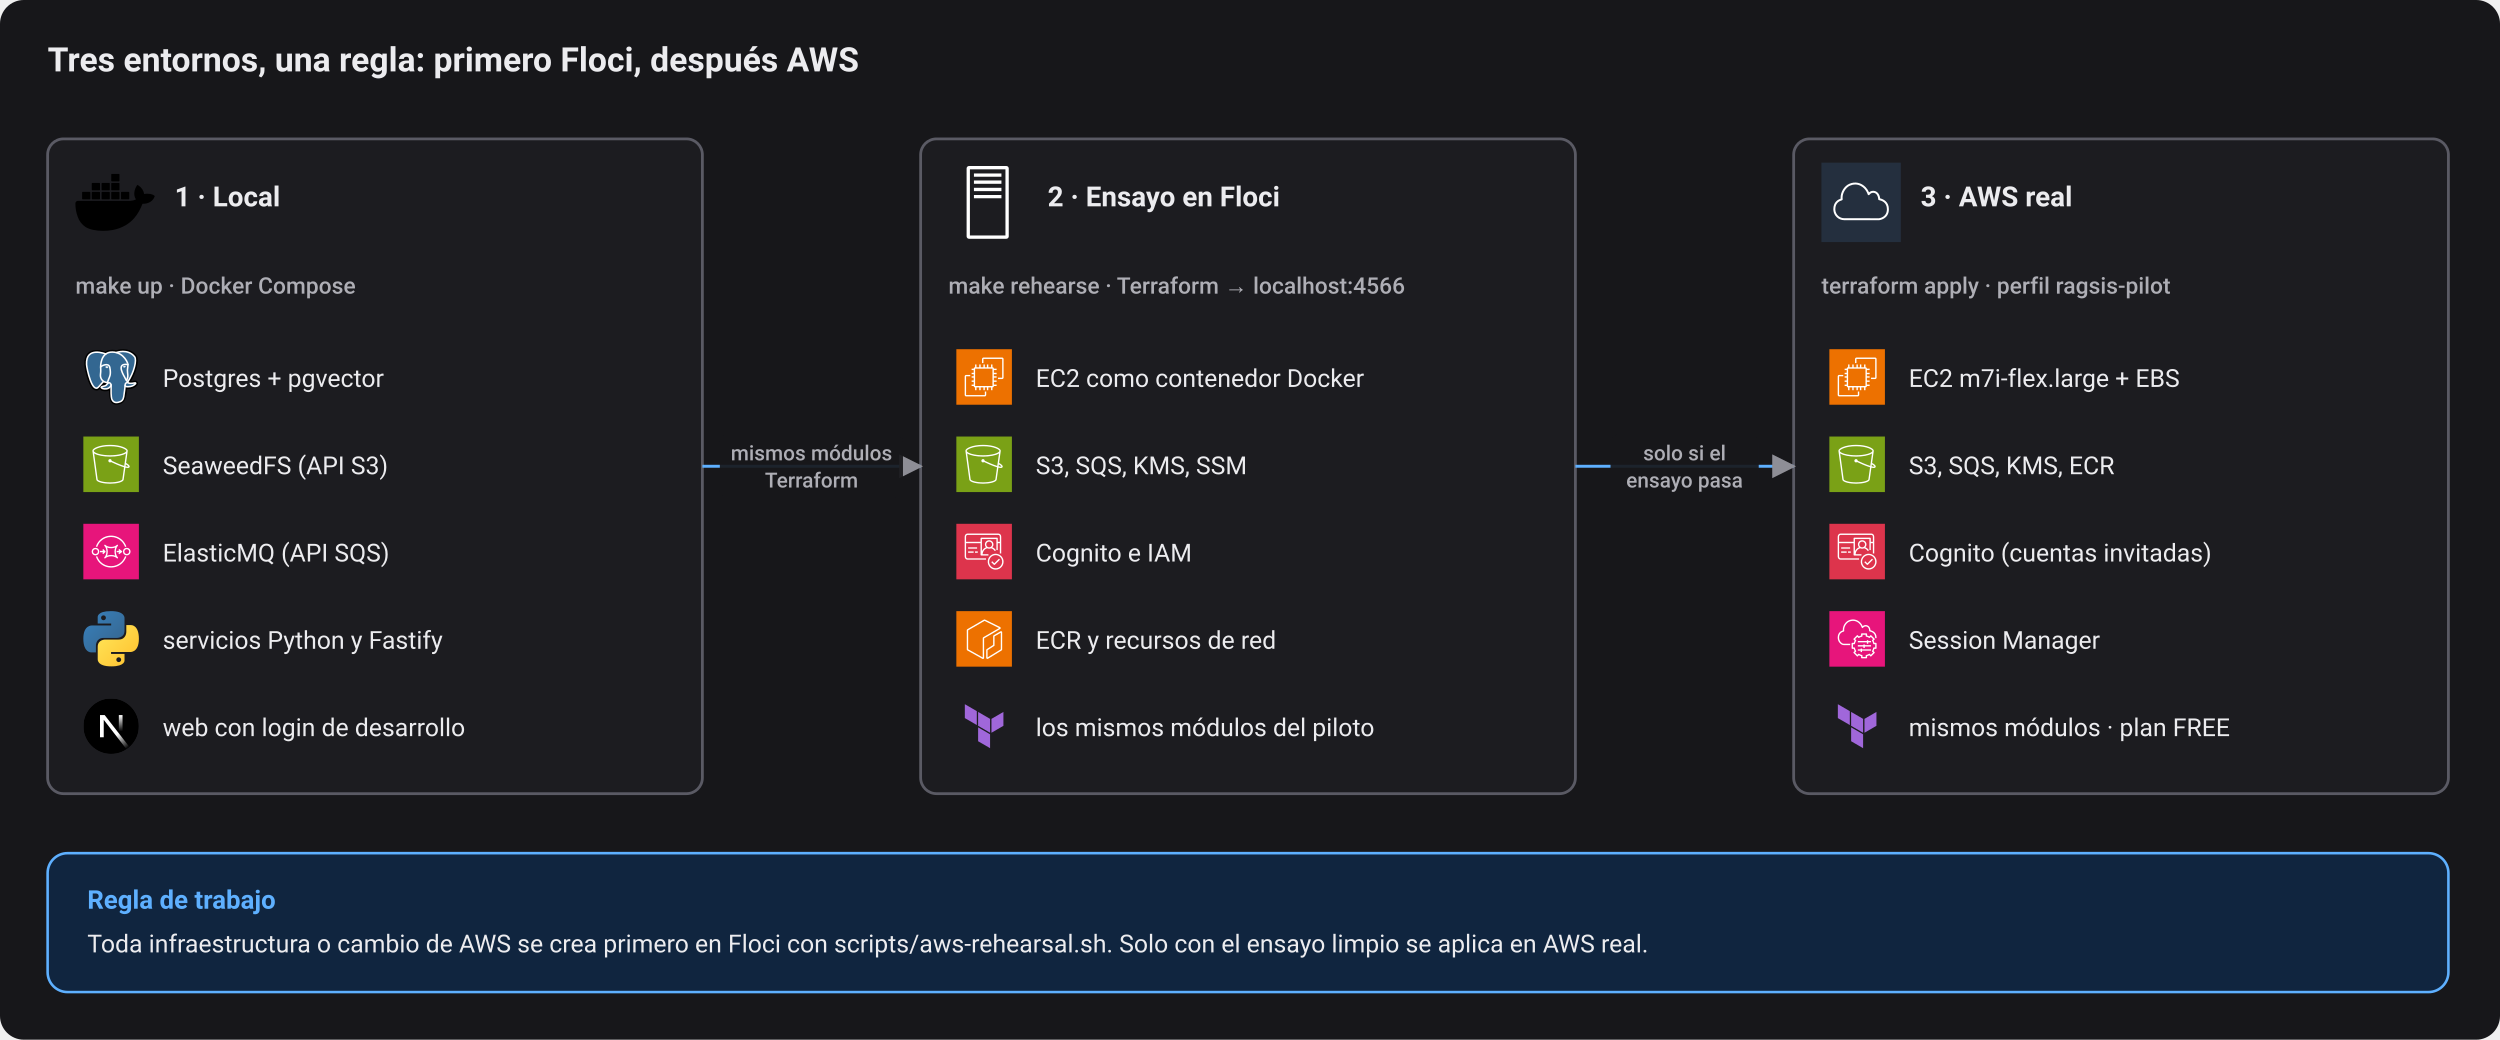
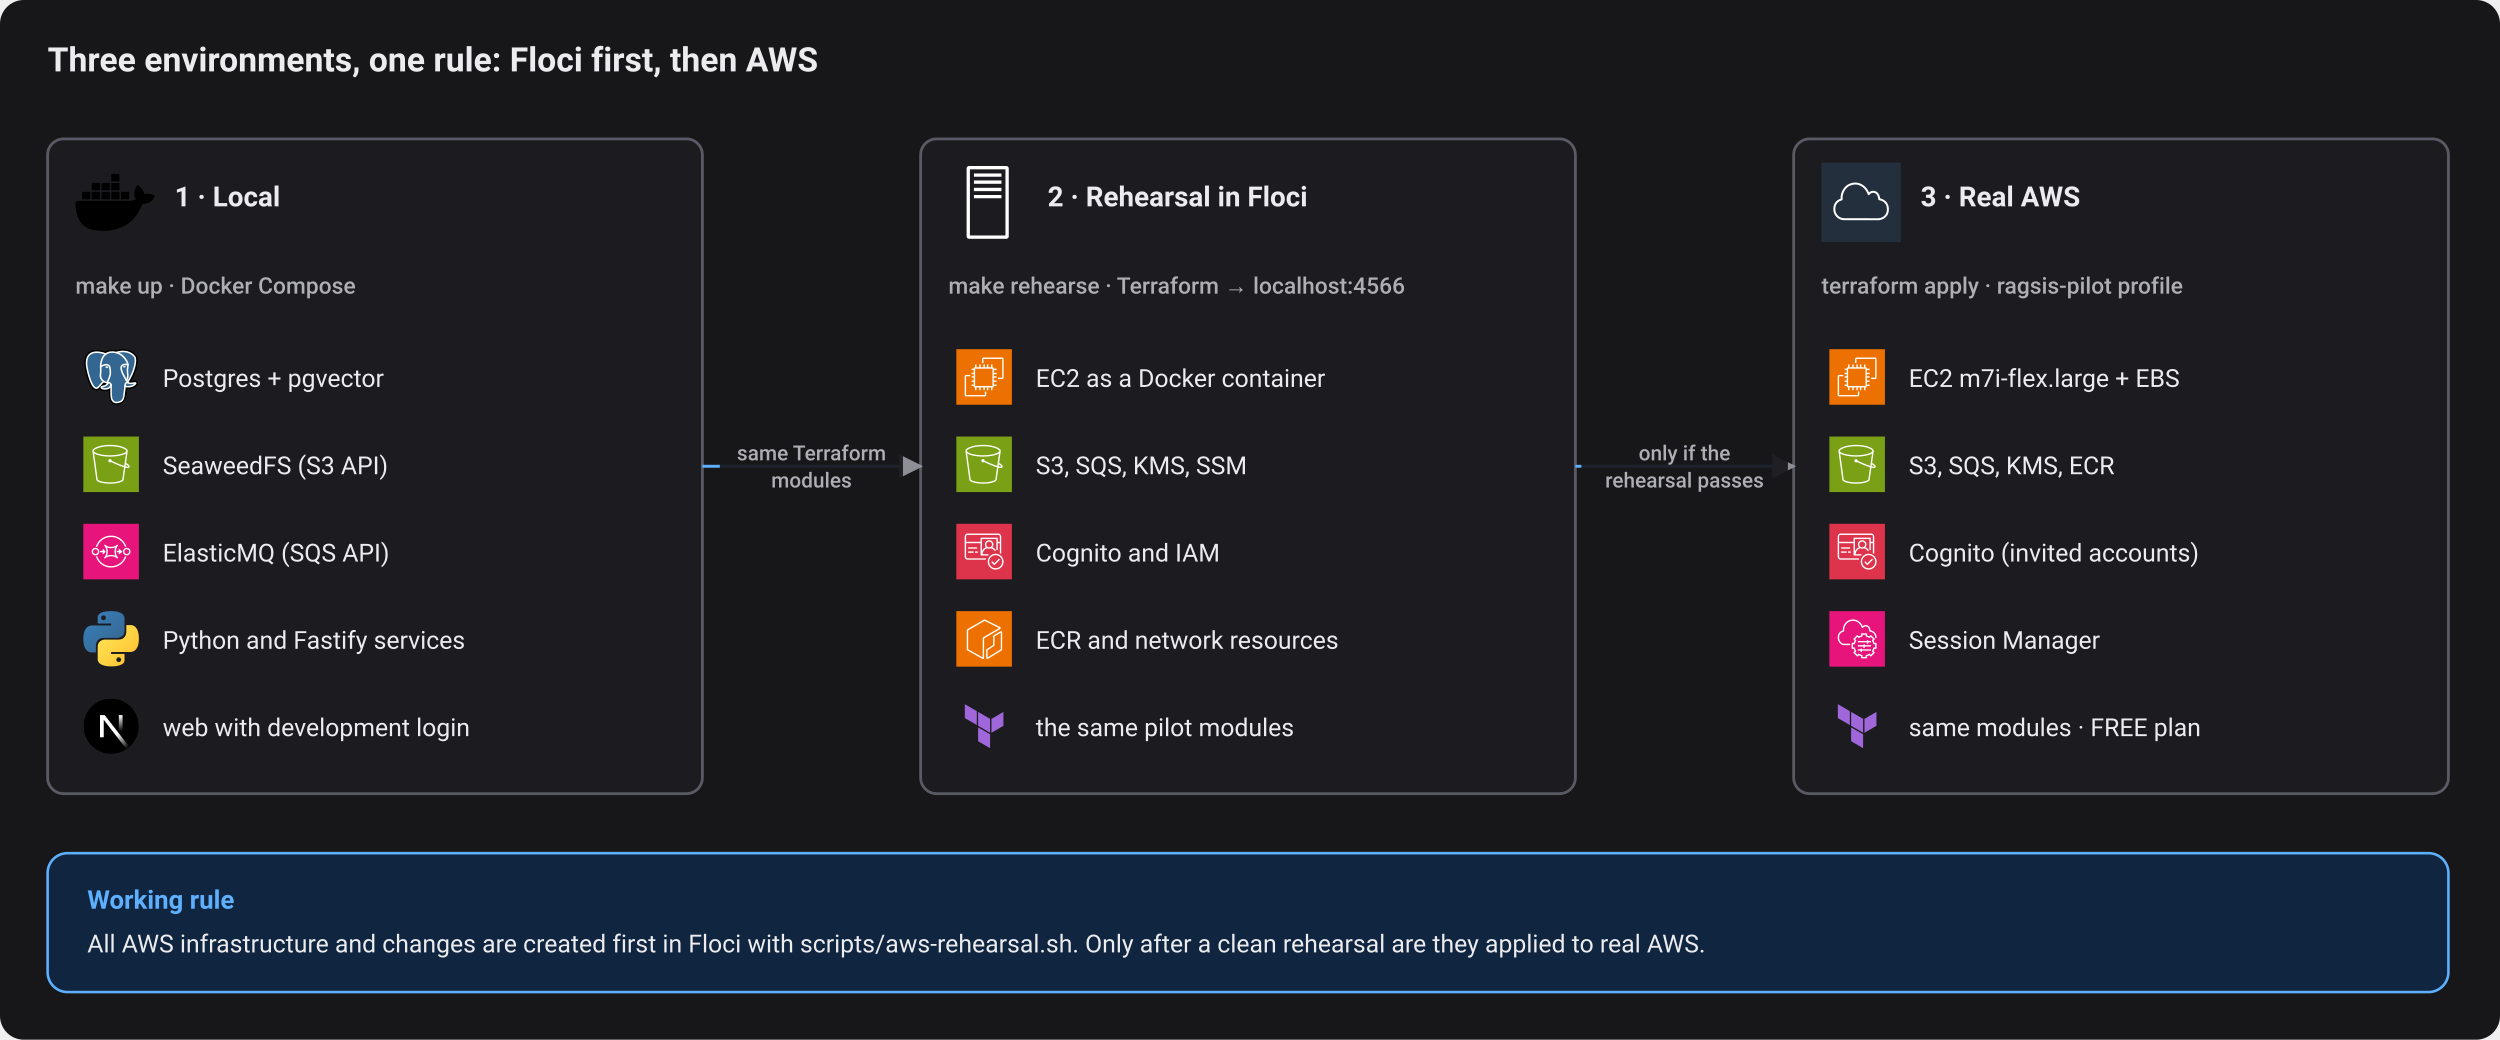
<svg xmlns="http://www.w3.org/2000/svg" viewBox="0 0 1260 524" width="1260" height="524" font-family="ui-sans-serif, system-ui, -apple-system, 'Segoe UI', Roboto, 'Helvetica Neue', Arial, sans-serif" role="img" aria-labelledby="t d">
  <defs>
    <marker id="arrow" viewBox="0 0 10 10" refX="9" refY="5" markerWidth="8" markerHeight="8" orient="auto">
      <path d="M0,0 L10,5 L0,10 z" fill="#8e8e96" />
    </marker>
    <marker id="arrow-s" viewBox="0 0 10 10" refX="1" refY="5" markerWidth="8" markerHeight="8" orient="auto-start-reverse">
      <path d="M0,0 L10,5 L0,10 z" fill="#8e8e96" />
    </marker>
  </defs>
  <rect width="1260" height="524" rx="12" fill="#17171a" />
-   <text x="24.0" y="36.0" font-size="17" font-weight="700" fill="#ececef" text-anchor="start">Tres entornos, una regla: primero Floci, después AWS</text>
+   <text x="24.0" y="36.0" font-size="17" font-weight="700" fill="#ececef" text-anchor="start">Three environments, one rule: Floci first, then AWS</text>
  <rect x="24" y="70" width="330" height="330" rx="8" fill="#1c1c20" stroke="#5a5a64" stroke-width="1.4" />
  <text x="36.0" y="89.0" font-size="12.5" font-weight="600" fill="#aeaeb5" text-anchor="start" />
  <svg x="38.0" y="82.0" width="40.0" height="40.0" viewBox="0 0 24 24" preserveAspectRatio="xMidYMid meet">
    <path d="M13.98 11.08h2.12a.19.19 0 0 0 .19-.19V9.01a.19.19 0 0 0-.19-.19h-2.12a.18.18 0 0 0-.18.18v1.9c0 .1.08.18.18.18m-2.95-5.43h2.12a.19.19 0 0 0 .18-.19V3.57a.19.19 0 0 0-.18-.18h-2.12a.18.18 0 0 0-.19.18v1.9c0 .1.09.18.19.18m0 2.71h2.12a.19.19 0 0 0 .18-.18V6.29a.19.19 0 0 0-.18-.18h-2.12a.18.18 0 0 0-.19.18v1.89c0 .1.09.18.19.18m-2.93 0h2.12a.19.19 0 0 0 .18-.18V6.29a.18.18 0 0 0-.18-.18H8.1a.18.18 0 0 0-.18.18v1.89c0 .1.08.18.18.18m-2.96 0h2.11a.19.19 0 0 0 .19-.18V6.29a.18.18 0 0 0-.19-.18H5.14a.19.19 0 0 0-.19.18v1.89c0 .1.08.18.19.18m5.89 2.72h2.12a.19.19 0 0 0 .18-.19V9.01a.19.19 0 0 0-.18-.19h-2.12a.18.18 0 0 0-.19.18v1.9c0 .1.09.18.19.18m-2.93 0h2.12a.18.18 0 0 0 .18-.19V9.01a.18.18 0 0 0-.18-.19H8.1a.18.18 0 0 0-.18.18v1.9c0 .1.08.18.18.18m-2.96 0h2.11a.18.18 0 0 0 .19-.19V9.01a.18.18 0 0 0-.18-.19H5.14a.19.19 0 0 0-.19.19v1.88c0 .1.08.19.19.19m-2.92 0h2.12a.18.18 0 0 0 .18-.19V9.01a.18.18 0 0 0-.18-.19H2.22a.18.18 0 0 0-.19.18v1.9c0 .1.08.18.19.18m21.54-1.19c-.06-.05-.67-.51-1.95-.51-.34 0-.68.03-1.01.09a3.77 3.77 0 0 0-1.72-2.57l-.34-.2-.23.33a4.6 4.6 0 0 0-.6 1.43c-.24.97-.1 1.88.4 2.66a4.7 4.7 0 0 1-1.75.42H.76a.75.75 0 0 0-.76.75 11.38 11.38 0 0 0 .7 4.06 6.03 6.03 0 0 0 2.4 3.12c1.18.73 3.1 1.14 5.28 1.14.98 0 1.96-.08 2.93-.26a12.25 12.25 0 0 0 3.82-1.4 10.5 10.5 0 0 0 2.61-2.13c1.25-1.42 2-3 2.55-4.4h.23c1.37 0 2.21-.55 2.68-1 .3-.3.55-.66.7-1.06l.1-.28Z" />
  </svg>
  <text x="88.0" y="104.0" font-size="14" font-weight="700" fill="#ececef" text-anchor="start">1 · Local</text>
  <text x="38.0" y="148.0" font-size="11.5" font-weight="500" fill="#aeaeb5" text-anchor="start">make up · Docker Compose</text>
  <svg x="42.0" y="176.0" width="28.0" height="28.0" viewBox="0 0 432.071 445.383" preserveAspectRatio="xMidYMid meet">
    <g style="fill-rule:nonzero;clip-rule:nonzero;fill:none;stroke:#fff;stroke-width:12.465;stroke-linecap:round;stroke-linejoin:round;stroke-miterlimit:4">
      <path d="M323.205 324.227c2.833-23.601 1.984-27.062 19.563-23.239l4.463.392c13.517.615 31.199-2.174 41.587-7 22.362-10.376 35.622-27.7 13.572-23.148-50.297 10.376-53.755-6.655-53.755-6.655 53.111-78.803 75.313-178.836 56.149-203.322-52.27-66.789-142.748-35.206-144.262-34.386l-.482.089c-9.938-2.062-21.06-3.294-33.554-3.496-22.761-.374-40.032 5.967-53.133 15.904 0 0-161.408-66.498-153.899 83.628 1.597 31.936 45.777 241.655 98.47 178.31 19.259-23.163 37.871-42.748 37.871-42.748 9.242 6.14 20.307 9.272 31.912 8.147l.897-.765c-.281 2.876-.157 5.689.359 9.019-13.572 15.167-9.584 17.83-36.723 23.416-27.457 5.659-11.326 15.734-.797 18.367 12.768 3.193 42.305 7.716 62.268-20.224l-.795 3.188c5.325 4.26 4.965 30.619 5.72 49.452.756 18.834 2.017 36.409 5.856 46.771 3.839 10.36 8.369 37.05 44.036 29.406 29.809-6.388 52.6-15.582 54.677-101.107" style="fill:#000;stroke:#000;stroke-width:37.395;stroke-linecap:butt;stroke-linejoin:miter" />
      <path stroke="none" d="M402.395 271.23c-50.302 10.376-53.76-6.655-53.76-6.655 53.111-78.808 75.313-178.843 56.153-203.326-52.27-66.785-142.752-35.2-144.262-34.38l-.486.087c-9.938-2.063-21.06-3.292-33.56-3.496-22.761-.373-40.026 5.967-53.127 15.902 0 0-161.411-66.495-153.904 83.63 1.597 31.938 45.776 241.657 98.471 178.312 19.26-23.163 37.869-42.748 37.869-42.748 9.243 6.14 20.308 9.272 31.908 8.147l.901-.765c-.28 2.876-.152 5.689.361 9.019-13.575 15.167-9.586 17.83-36.723 23.416-27.459 5.659-11.328 15.734-.796 18.367 12.768 3.193 42.307 7.716 62.266-20.224l-.796 3.188c5.319 4.26 9.054 27.711 8.428 48.969-.626 21.259-1.044 35.854 3.147 47.254 4.191 11.4 8.368 37.05 44.042 29.406 29.809-6.388 45.256-22.942 47.405-50.555 1.525-19.631 4.976-16.729 5.194-34.28l2.768-8.309c3.192-26.611.507-35.196 18.872-31.203l4.463.392c13.517.615 31.208-2.174 41.591-7 22.358-10.376 35.618-27.7 13.573-23.148z" style="fill:#336791;stroke:none" />
      <path d="M215.866 286.484c-1.385 49.516.348 99.377 5.193 111.495 4.848 12.118 15.223 35.688 50.9 28.045 29.806-6.39 40.651-18.756 45.357-46.051 3.466-20.082 10.148-75.854 11.005-87.281M173.104 38.256S11.583-27.76 19.092 122.365c1.597 31.938 45.779 241.664 98.473 178.316 19.256-23.166 36.671-41.335 36.671-41.335M260.349 26.207c-5.591 1.753 89.848-34.889 144.087 34.417 19.159 24.484-3.043 124.519-56.153 203.329" />
      <path d="M348.282 263.953s3.461 17.036 53.764 6.653c22.04-4.552 8.776 12.774-13.577 23.155-18.345 8.514-59.474 10.696-60.146-1.069-1.729-30.355 21.647-21.133 19.96-28.739-1.525-6.85-11.979-13.573-18.894-30.338-6.037-14.633-82.796-126.849 21.287-110.183 3.813-.789-27.146-99.002-124.553-100.599-97.385-1.597-94.19 119.762-94.19 119.762" style="stroke-linejoin:bevel" />
      <path d="M188.604 274.334c-13.577 15.166-9.584 17.829-36.723 23.417-27.459 5.66-11.326 15.733-.797 18.365 12.768 3.195 42.307 7.718 62.266-20.229 6.078-8.509-.036-22.086-8.385-25.547-4.034-1.671-9.428-3.765-16.361 3.994z" />
      <path d="M187.715 274.069c-1.368-8.917 2.93-19.528 7.536-31.942 6.922-18.626 22.893-37.255 10.117-96.339-9.523-44.029-73.396-9.163-73.436-3.193-.039 5.968 2.889 30.26-1.067 58.548-5.162 36.913 23.488 68.132 56.479 64.938" />
      <path d="M172.517 141.7c-.288 2.039 3.733 7.48 8.976 8.207 5.234.73 9.714-3.522 9.998-5.559.284-2.039-3.732-4.285-8.977-5.015-5.237-.731-9.719.333-9.996 2.367z" style="fill:#fff;stroke-width:4.155;stroke-linecap:butt;stroke-linejoin:miter" />
      <path d="M331.941 137.543c.284 2.039-3.732 7.48-8.976 8.207-5.238.73-9.718-3.522-10.005-5.559-.277-2.039 3.74-4.285 8.979-5.015 5.239-.73 9.718.333 10.002 2.368z" style="fill:#fff;stroke-width:2.078;stroke-linecap:butt;stroke-linejoin:miter" />
      <path d="M350.676 123.432c.863 15.994-3.445 26.888-3.988 43.914-.804 24.748 11.799 53.074-7.191 81.435" />
    </g>
  </svg>
  <text x="82.0" y="195.0" font-size="12.5" font-weight="400" fill="#ececef" text-anchor="start">Postgres + pgvector</text>
  <svg x="42.0" y="220.0" width="28.0" height="28.0" viewBox="0 0 80 80" preserveAspectRatio="xMidYMid meet">
    <g stroke="none" stroke-width="1" fill="none" fill-rule="evenodd">
      <g fill="#7AA116">
        <rect x="0" y="0" width="80" height="80" />
      </g>
      <g transform="translate(12.9999, 11.9996)" fill="#FFFFFF">
        <path d="M47.836,30.893 L48.22,28.189 C51.761,30.31 51.807,31.186 51.806,31.21 C51.8,31.215 51.196,31.719 47.836,30.893 L47.836,30.893 Z M45.893,30.353 C39.773,28.501 31.25,24.591 27.801,22.961 C27.801,22.947 27.805,22.934 27.805,22.92 C27.805,21.595 26.727,20.517 25.401,20.517 C24.077,20.517 22.999,21.595 22.999,22.92 C22.999,24.245 24.077,25.323 25.401,25.323 C25.983,25.323 26.511,25.106 26.928,24.761 C30.986,26.682 39.443,30.535 45.608,32.355 L43.17,49.561 C43.163,49.608 43.16,49.655 43.16,49.702 C43.16,51.217 36.453,54 25.494,54 C14.419,54 7.641,51.217 7.641,49.702 C7.641,49.656 7.638,49.611 7.632,49.566 L2.538,12.359 C6.947,15.394 16.43,17 25.5,17 C34.556,17 44.023,15.4 48.441,12.374 L45.893,30.353 Z M2,8.478 C2.072,7.162 9.634,2 25.5,2 C41.364,2 48.927,7.161 49,8.478 L49,8.927 C48.13,11.878 38.33,15 25.5,15 C12.648,15 2.843,11.868 2,8.913 L2,8.478 Z M51,8.5 C51,5.035 41.066,0 25.5,0 C9.934,0 0,5.035 0,8.5 L0.094,9.254 L5.642,49.778 C5.775,54.31 17.861,56 25.494,56 C34.966,56 45.029,53.822 45.159,49.781 L47.555,32.884 C48.888,33.203 49.985,33.366 50.866,33.366 C52.049,33.366 52.849,33.077 53.334,32.499 C53.732,32.025 53.884,31.451 53.77,30.84 C53.511,29.456 51.868,27.964 48.522,26.055 L50.898,9.293 L51,8.5 Z" />
      </g>
    </g>
  </svg>
-   <text x="82.0" y="239.0" font-size="12.5" font-weight="400" fill="#ececef" text-anchor="start">SeaweedFS (API S3)</text>
+   <text x="82.0" y="239.0" font-size="12.5" font-weight="400" fill="#ececef" text-anchor="start">SeaweedFS (S3 API)</text>
  <svg x="42.0" y="264.0" width="28.0" height="28.0" viewBox="0 0 80 80" preserveAspectRatio="xMidYMid meet">
    <g stroke="none" stroke-width="1" fill="none" fill-rule="evenodd">
      <g fill="#E7157B">
        <rect x="0" y="0" width="80" height="80" />
      </g>
      <path d="M28.717,43.688 L31.719,40.722 C31.907,40.536 32.013,40.283 32.014,40.02 C32.015,39.756 31.91,39.503 31.723,39.316 L28.721,36.316 L27.302,37.718 L28.59,39.006 L24.009,39.006 L24.009,40.994 L28.606,40.994 L27.306,42.278 L28.717,43.688 Z M51.628,43.778 L55.63,40.793 C55.88,40.605 56.03,40.311 56.03,39.999 C56.03,39.686 55.88,39.391 55.629,39.203 L51.627,36.222 L50.426,37.813 L52.027,39.006 L48.024,39.006 L48.024,40.994 L52.026,40.994 L50.425,42.187 L51.628,43.778 Z M35.208,40 C35.208,42.111 34.843,44.101 34.16,45.833 C35.961,45.141 37.991,44.795 40.019,44.795 C42.048,44.795 44.078,45.141 45.877,45.833 C45.196,44.101 44.83,42.111 44.83,40 C44.83,37.889 45.196,35.9 45.877,34.167 C42.278,35.55 37.761,35.55 34.16,34.167 C34.843,35.9 35.208,37.889 35.208,40 L35.208,40 Z M30.306,49.651 C30.111,49.457 30.013,49.203 30.013,48.948 C30.013,48.694 30.111,48.439 30.306,48.245 C32.122,46.441 33.207,43.358 33.207,40 C33.207,36.642 32.122,33.559 30.306,31.755 C30.111,31.561 30.013,31.306 30.013,31.052 C30.013,30.797 30.111,30.543 30.306,30.349 C30.697,29.96 31.33,29.96 31.721,30.349 C35.598,34.202 44.44,34.202 48.318,30.349 C48.709,29.96 49.341,29.96 49.733,30.349 C49.928,30.543 50.026,30.797 50.026,31.052 C50.026,31.306 49.928,31.561 49.733,31.755 C47.916,33.559 46.832,36.642 46.832,40 C46.832,43.358 47.916,46.441 49.733,48.245 C49.928,48.439 50.026,48.694 50.026,48.948 C50.026,49.203 49.928,49.457 49.733,49.651 C49.537,49.845 49.281,49.943 49.025,49.943 C48.769,49.943 48.513,49.845 48.318,49.651 C44.44,45.798 35.598,45.798 31.721,49.651 C31.33,50.04 30.697,50.04 30.306,49.651 L30.306,49.651 Z M66.001,40.005 C66.001,39.078 65.638,38.207 64.978,37.552 C64.298,36.875 63.403,36.538 62.51,36.538 C61.616,36.538 60.722,36.875 60.041,37.552 C58.679,38.904 58.679,41.105 60.041,42.458 C61.402,43.81 63.615,43.811 64.978,42.458 C65.638,41.803 66.001,40.932 66.001,40.005 L66.001,40.005 Z M66.393,43.864 C65.323,44.928 63.917,45.459 62.51,45.459 C61.103,45.459 59.697,44.928 58.626,43.864 C56.484,41.736 56.484,38.274 58.626,36.146 C60.769,34.017 64.253,34.019 66.393,36.146 C68.536,38.274 68.536,41.736 66.393,43.864 L66.393,43.864 Z M20.98,40.028 C20.98,39.101 20.617,38.23 19.957,37.575 C19.298,36.92 18.421,36.559 17.489,36.559 C16.557,36.559 15.681,36.92 15.02,37.575 C14.361,38.23 13.999,39.101 13.999,40.028 C13.999,40.953 14.361,41.824 15.02,42.481 C16.34,43.79 18.639,43.79 19.957,42.481 C20.617,41.824 20.98,40.953 20.98,40.028 L20.98,40.028 Z M21.372,43.887 C20.302,44.95 18.896,45.482 17.489,45.482 C16.083,45.482 14.677,44.95 13.605,43.887 C11.465,41.759 11.465,38.297 13.605,36.169 C15.748,34.041 19.231,34.041 21.372,36.169 C23.514,38.297 23.514,41.759 21.372,43.887 L21.372,43.887 Z M54.896,54.856 C50.901,58.826 45.589,61.011 39.939,61.011 C34.288,61.011 28.976,58.826 24.982,54.856 C22.242,52.135 20.734,48.883 19.951,46.635 L18.06,47.285 C18.912,49.731 20.558,53.273 23.567,56.262 C27.939,60.608 33.753,63 39.939,63 C46.124,63 51.938,60.608 56.311,56.262 C58.837,53.753 60.85,50.564 61.979,47.282 L60.086,46.638 C59.053,49.638 57.21,52.557 54.896,54.856 L54.896,54.856 Z M19.95,33.366 L18.061,32.714 C19.272,29.25 21.229,26.061 23.573,23.733 C27.943,19.391 33.755,17 39.939,17 C46.123,17 51.935,19.391 56.305,23.733 C58.771,26.184 60.84,29.457 61.977,32.714 L60.088,33.366 C59.044,30.384 57.15,27.385 54.89,25.139 C50.898,21.172 45.588,18.989 39.939,18.989 C34.29,18.989 28.98,21.172 24.988,25.139 C22.854,27.26 21.065,30.182 19.95,33.366 L19.95,33.366 Z" fill="#FFFFFF" />
    </g>
  </svg>
-   <text x="82.0" y="283.0" font-size="12.5" font-weight="400" fill="#ececef" text-anchor="start">ElasticMQ (API SQS)</text>
+   <text x="82.0" y="283.0" font-size="12.5" font-weight="400" fill="#ececef" text-anchor="start">ElasticMQ (SQS API)</text>
  <svg x="42.0" y="308.0" width="28.0" height="28.0" viewBox="16 16 32 32" preserveAspectRatio="xMidYMid meet">
    <path fill="url(#i91-a)" d="M31.885 16c-8.124 0-7.617 3.523-7.617 3.523l.01 3.65h7.752v1.095H21.197S16 23.678 16 31.876c0 8.196 4.537 7.906 4.537 7.906h2.708v-3.804s-.146-4.537 4.465-4.537h7.688s4.32.07 4.32-4.175v-7.019S40.374 16 31.885 16zm-4.275 2.454a1.394 1.394 0 1 1 0 2.79 1.393 1.393 0 0 1-1.395-1.395c0-.771.624-1.395 1.395-1.395z" />
    <path fill="url(#i91-b)" d="M32.115 47.833c8.124 0 7.617-3.523 7.617-3.523l-.01-3.65H31.97v-1.095h10.832S48 40.155 48 31.958c0-8.197-4.537-7.906-4.537-7.906h-2.708v3.803s.146 4.537-4.465 4.537h-7.688s-4.32-.07-4.32 4.175v7.019s-.656 4.247 7.833 4.247zm4.275-2.454a1.393 1.393 0 0 1-1.395-1.395 1.394 1.394 0 1 1 1.395 1.395z" />
    <defs>
      <linearGradient id="i91-a" x1="19.075" x2="34.898" y1="18.782" y2="34.658" gradientUnits="userSpaceOnUse">
        <stop stop-color="#387EB8" />
        <stop offset="1" stop-color="#366994" />
      </linearGradient>
      <linearGradient id="i91-b" x1="28.809" x2="45.803" y1="28.882" y2="45.163" gradientUnits="userSpaceOnUse">
        <stop stop-color="#FFE052" />
        <stop offset="1" stop-color="#FFC331" />
      </linearGradient>
    </defs>
  </svg>
-   <text x="82.0" y="327.0" font-size="12.5" font-weight="400" fill="#ececef" text-anchor="start">servicios Python y Fastify</text>
+   <text x="82.0" y="327.0" font-size="12.5" font-weight="400" fill="#ececef" text-anchor="start">Python and Fastify services</text>
  <svg x="42.0" y="352.0" width="28.0" height="28.0" viewBox="0 0 180 180" preserveAspectRatio="xMidYMid meet">
    <mask height="180" id="i92-:r8:mask0_408_134" maskUnits="userSpaceOnUse" width="180" x="0" y="0" style="mask-type: alpha;">
      <circle cx="90" cy="90" fill="black" r="90" />
    </mask>
    <g mask="url(#i92-:r8:mask0_408_134)">
      <circle cx="90" cy="90" data-circle="true" fill="black" r="90" />
      <path d="M149.508 157.52L69.142 54H54V125.97H66.114V69.384L139.999 164.845C143.333 162.614 146.509 160.165 149.508 157.52Z" fill="url(#i92-:r8:paint0_linear_408_134)" />
      <rect fill="url(#i92-:r8:paint1_linear_408_134)" height="72" width="12" x="115" y="54" />
    </g>
    <defs>
      <linearGradient gradientUnits="userSpaceOnUse" id="i92-:r8:paint0_linear_408_134" x1="109" x2="144.5" y1="116.5" y2="160.5">
        <stop stop-color="white" />
        <stop offset="1" stop-color="white" stop-opacity="0" />
      </linearGradient>
      <linearGradient gradientUnits="userSpaceOnUse" id="i92-:r8:paint1_linear_408_134" x1="121" x2="120.799" y1="54" y2="106.875">
        <stop stop-color="white" />
        <stop offset="1" stop-color="white" stop-opacity="0" />
      </linearGradient>
    </defs>
  </svg>
-   <text x="82.0" y="371.0" font-size="12.5" font-weight="400" fill="#ececef" text-anchor="start">web con login de desarrollo</text>
+   <text x="82.0" y="371.0" font-size="12.5" font-weight="400" fill="#ececef" text-anchor="start">web with development login</text>
  <rect x="464" y="70" width="330" height="330" rx="8" fill="#1c1c20" stroke="#5a5a64" stroke-width="1.4" />
  <text x="476.0" y="89.0" font-size="12.5" font-weight="600" fill="#aeaeb5" text-anchor="start" />
  <svg x="478.0" y="82.0" width="40.0" height="40.0" viewBox="0 0 48 48" preserveAspectRatio="xMidYMid meet">
    <g stroke="none" stroke-width="1" fill="none" fill-rule="evenodd">
      <path d="M15.437,21.52 L32.064,21.52 L32.064,19.52 L15.437,19.52 L15.437,21.52 Z M15.437,17.196 L32.064,17.196 L32.064,15.196 L15.437,15.196 L15.437,17.196 Z M15.437,12.762 L32.064,12.762 L32.064,10.762 L15.437,10.762 L15.437,12.762 Z M15.437,8.494 L32.064,8.494 L32.064,6.494 L15.437,6.494 L15.437,8.494 Z M13,44.013 L34.499,44.013 L34.499,4 L13,4 L13,44.013 Z M35.032,2 L12.468,2 C11.659,2 11,2.659 11,3.469 L11,44.545 C11,45.355 11.659,46.013 12.468,46.013 L35.032,46.013 C35.841,46.013 36.499,45.355 36.499,44.545 L36.499,3.469 C36.499,2.659 35.841,2 35.032,2 L35.032,2 Z" fill="#FFFFFF" />
    </g>
  </svg>
-   <text x="528.0" y="104.0" font-size="14" font-weight="700" fill="#ececef" text-anchor="start">2 · Ensayo en Floci</text>
+   <text x="528.0" y="104.0" font-size="14" font-weight="700" fill="#ececef" text-anchor="start">2 · Rehearsal in Floci</text>
  <text x="478.0" y="148.0" font-size="11.5" font-weight="500" fill="#aeaeb5" text-anchor="start">make rehearse · Terraform → localhost:4566</text>
  <svg x="482.0" y="176.0" width="28.0" height="28.0" viewBox="0 0 80 80" preserveAspectRatio="xMidYMid meet">
    <g stroke="none" stroke-width="1" fill="none" fill-rule="evenodd">
      <g fill="#ED7100">
        <rect x="0" y="0" width="80" height="80" />
      </g>
      <path d="M27,53 L52,53 L52,28 L27,28 L27,53 Z M54,28 L58,28 L58,30 L54,30 L54,34 L58,34 L58,36 L54,36 L54,39 L58,39 L58,41 L54,41 L54,45 L58,45 L58,47 L54,47 L54,51 L58,51 L58,53 L54,53 L54,53.136 C54,54.164 53.164,55 52.136,55 L52,55 L52,59 L50,59 L50,55 L46,55 L46,59 L44,59 L44,55 L41,55 L41,59 L39,59 L39,55 L35,55 L35,59 L33,59 L33,55 L29,55 L29,59 L27,59 L27,55 L26.864,55 C25.836,55 25,54.164 25,53.136 L25,53 L22,53 L22,51 L25,51 L25,47 L22,47 L22,45 L25,45 L25,41 L22,41 L22,39 L25,39 L25,36 L22,36 L22,34 L25,34 L25,30 L22,30 L22,28 L25,28 L25,27.864 C25,26.836 25.836,26 26.864,26 L27,26 L27,22 L29,22 L29,26 L33,26 L33,22 L35,22 L35,26 L39,26 L39,22 L41,22 L41,26 L44,26 L44,22 L46,22 L46,26 L50,26 L50,22 L52,22 L52,26 L52.136,26 C53.164,26 54,26.836 54,27.864 L54,28 Z M41,65.876 C41,65.944 40.944,66 40.876,66 L14.124,66 C14.056,66 14,65.944 14,65.876 L14,39.124 C14,39.056 14.056,39 14.124,39 L20,39 L20,37 L14.124,37 C12.953,37 12,37.953 12,39.124 L12,65.876 C12,67.047 12.953,68 14.124,68 L40.876,68 C42.047,68 43,67.047 43,65.876 L43,61 L41,61 L41,65.876 Z M68,14.124 L68,40.876 C68,42.047 67.047,43 65.876,43 L60,43 L60,41 L65.876,41 C65.944,41 66,40.944 66,40.876 L66,14.124 C66,14.056 65.944,14 65.876,14 L39.124,14 C39.056,14 39,14.056 39,14.124 L39,20 L37,20 L37,14.124 C37,12.953 37.953,12 39.124,12 L65.876,12 C67.047,12 68,12.953 68,14.124 L68,14.124 Z" fill="#FFFFFF" />
    </g>
  </svg>
-   <text x="522.0" y="195.0" font-size="12.5" font-weight="400" fill="#ececef" text-anchor="start">EC2 como contenedor Docker</text>
+   <text x="522.0" y="195.0" font-size="12.5" font-weight="400" fill="#ececef" text-anchor="start">EC2 as a Docker container</text>
  <svg x="482.0" y="220.0" width="28.0" height="28.0" viewBox="0 0 80 80" preserveAspectRatio="xMidYMid meet">
    <g stroke="none" stroke-width="1" fill="none" fill-rule="evenodd">
      <g fill="#7AA116">
        <rect x="0" y="0" width="80" height="80" />
      </g>
      <g transform="translate(12.9999, 11.9996)" fill="#FFFFFF">
        <path d="M47.836,30.893 L48.22,28.189 C51.761,30.31 51.807,31.186 51.806,31.21 C51.8,31.215 51.196,31.719 47.836,30.893 L47.836,30.893 Z M45.893,30.353 C39.773,28.501 31.25,24.591 27.801,22.961 C27.801,22.947 27.805,22.934 27.805,22.92 C27.805,21.595 26.727,20.517 25.401,20.517 C24.077,20.517 22.999,21.595 22.999,22.92 C22.999,24.245 24.077,25.323 25.401,25.323 C25.983,25.323 26.511,25.106 26.928,24.761 C30.986,26.682 39.443,30.535 45.608,32.355 L43.17,49.561 C43.163,49.608 43.16,49.655 43.16,49.702 C43.16,51.217 36.453,54 25.494,54 C14.419,54 7.641,51.217 7.641,49.702 C7.641,49.656 7.638,49.611 7.632,49.566 L2.538,12.359 C6.947,15.394 16.43,17 25.5,17 C34.556,17 44.023,15.4 48.441,12.374 L45.893,30.353 Z M2,8.478 C2.072,7.162 9.634,2 25.5,2 C41.364,2 48.927,7.161 49,8.478 L49,8.927 C48.13,11.878 38.33,15 25.5,15 C12.648,15 2.843,11.868 2,8.913 L2,8.478 Z M51,8.5 C51,5.035 41.066,0 25.5,0 C9.934,0 0,5.035 0,8.5 L0.094,9.254 L5.642,49.778 C5.775,54.31 17.861,56 25.494,56 C34.966,56 45.029,53.822 45.159,49.781 L47.555,32.884 C48.888,33.203 49.985,33.366 50.866,33.366 C52.049,33.366 52.849,33.077 53.334,32.499 C53.732,32.025 53.884,31.451 53.77,30.84 C53.511,29.456 51.868,27.964 48.522,26.055 L50.898,9.293 L51,8.5 Z" />
      </g>
    </g>
  </svg>
  <text x="522.0" y="239.0" font-size="12.5" font-weight="400" fill="#ececef" text-anchor="start">S3, SQS, KMS, SSM</text>
  <svg x="482.0" y="264.0" width="28.0" height="28.0" viewBox="0 0 80 80" preserveAspectRatio="xMidYMid meet">
    <g stroke="none" stroke-width="1" fill="none" fill-rule="evenodd">
      <g fill="#DD344C">
        <rect x="0" y="0" width="80" height="80" />
      </g>
      <path d="M16.964,35.808 L29.869,35.808 L29.869,33.825 L16.964,33.825 L16.964,35.808 Z M61.376,50.231 L62.779,51.633 L55.407,58.994 C55.213,59.187 54.959,59.284 54.705,59.284 C54.451,59.284 54.197,59.187 54.004,58.994 L50.295,55.291 L51.699,53.89 L54.705,56.891 L61.376,50.231 Z M65.944,55.694 C65.718,57.557 64.959,59.291 63.747,60.709 C62.886,61.716 61.799,62.548 60.604,63.115 C59.001,63.876 57.22,64.164 55.446,63.948 C53.721,63.738 52.095,63.058 50.74,61.982 C48.137,59.916 46.822,56.711 47.222,53.409 C47.601,50.288 49.492,47.566 52.28,46.127 C53.616,45.438 55.08,45.084 56.57,45.084 C56.952,45.084 57.337,45.108 57.721,45.155 C60.834,45.534 63.55,47.437 64.981,50.243 C65.84,51.926 66.172,53.811 65.944,55.694 L65.944,55.694 Z M66.75,49.344 C65.018,45.948 61.732,43.646 57.962,43.187 C55.681,42.908 53.403,43.317 51.369,44.366 C47.996,46.106 45.709,49.398 45.251,53.171 C44.768,57.161 46.358,61.036 49.505,63.535 C51.146,64.837 53.117,65.661 55.205,65.916 C55.667,65.972 56.13,66 56.592,66 C58.271,66 59.93,65.629 61.456,64.906 C62.902,64.22 64.218,63.213 65.257,61.995 C66.723,60.28 67.643,58.184 67.916,55.932 C68.191,53.657 67.788,51.379 66.75,49.344 L66.75,49.344 Z M26.891,41.756 L30.862,41.756 L30.862,39.773 L26.891,39.773 L26.891,41.756 Z M16.964,41.756 L24.905,41.756 L24.905,39.773 L16.964,39.773 L16.964,41.756 Z M16.106,15.983 L60.508,15.983 C61.677,15.983 62.628,17.139 62.628,18.561 L62.628,25.895 L59.65,25.895 L59.65,20.939 C59.65,20.392 59.206,19.948 58.657,19.948 L35.825,19.948 C35.276,19.948 34.832,20.392 34.832,20.939 L34.832,25.895 L13.985,25.895 L13.985,18.561 C13.985,17.163 14.957,15.983 16.106,15.983 L16.106,15.983 Z M47.256,25.608 C49.561,25.608 51.436,27.461 51.436,29.739 C51.436,31.241 50.608,32.623 49.273,33.347 C48.007,34.034 46.48,34.025 45.23,33.348 C43.901,32.622 43.076,31.24 43.076,29.739 C43.076,27.461 44.95,25.608 47.256,25.608 L47.256,25.608 Z M13.985,47.108 L13.985,27.878 L34.832,27.878 L34.832,44.729 C34.832,45.278 35.276,45.721 35.825,45.721 L46.203,45.721 L46.203,43.738 L37.912,43.738 C37.998,39.771 40.636,36.344 44.434,35.25 C46.189,36.07 48.285,36.078 50.067,35.249 C52.229,35.873 54.121,37.318 55.293,39.254 L56.992,38.227 C55.789,36.243 53.963,34.695 51.845,33.795 C52.838,32.694 53.422,31.263 53.422,29.739 C53.422,26.368 50.655,23.625 47.256,23.625 C43.856,23.625 41.09,26.368 41.09,29.739 C41.09,31.257 41.668,32.683 42.654,33.784 C40,34.9 37.928,36.992 36.818,39.573 L36.818,21.93 L57.665,21.93 L57.665,37.79 L59.65,37.79 L59.65,27.878 L62.628,27.878 L62.629,42.747 L64.615,42.747 L64.614,18.561 C64.614,16.046 62.772,14 60.508,14 L16.106,14 C13.841,14 12,16.046 12,18.561 L12,47.108 C12,49.623 13.841,51.668 16.106,51.668 L42.774,51.668 L42.774,49.686 L16.106,49.686 C14.957,49.686 13.985,48.506 13.985,47.108 L13.985,47.108 Z" fill="#FFFFFF" />
    </g>
  </svg>
-   <text x="522.0" y="283.0" font-size="12.5" font-weight="400" fill="#ececef" text-anchor="start">Cognito e IAM</text>
+   <text x="522.0" y="283.0" font-size="12.5" font-weight="400" fill="#ececef" text-anchor="start">Cognito and IAM</text>
  <svg x="482.0" y="308.0" width="28.0" height="28.0" viewBox="0 0 80 80" preserveAspectRatio="xMidYMid meet">
    <g stroke="none" stroke-width="1" fill="none" fill-rule="evenodd">
      <g fill="#ED7100">
        <rect x="0" y="0" width="80" height="80" />
      </g>
      <path d="M38.788,37.578 C38.293,37.866 37.986,38.4 37.986,38.974 L37.986,66.72 L16.999,54.984 L16.999,27.708 L40.557,14.059 L61.485,24.428 L38.788,37.578 Z M63.92,24.402 C63.92,23.828 63.613,23.292 63.06,22.975 L41.346,12.215 C40.851,11.929 40.235,11.928 39.74,12.216 L15.802,26.084 C15.308,26.372 15,26.906 15,27.48 L15,55.216 C15,55.789 15.308,56.324 15.817,56.62 L37.574,68.785 C37.822,68.929 38.101,69 38.378,69 C38.655,69 38.934,68.929 39.181,68.785 C39.677,68.499 39.984,67.964 39.984,67.389 L39.984,39.201 L63.118,25.798 C63.613,25.511 63.92,24.977 63.92,24.402 L63.92,24.402 Z M63.969,55.047 L44.981,66.661 L44.981,56.262 L54.882,49.873 L54.95,49.424 C54.968,49.307 54.975,49.307 54.975,48.766 L55.006,36.36 L64,31.148 L63.969,55.047 Z M65.197,29.072 C64.7,28.782 64.084,28.783 63.589,29.072 L54.014,34.618 C53.714,34.782 53.008,35.166 53.008,35.958 L52.976,48.717 L43.851,54.606 C43.306,54.931 42.982,55.445 42.982,55.989 L42.982,67.308 C42.982,67.875 43.287,68.391 43.798,68.687 C44.065,68.841 44.362,68.919 44.657,68.919 C44.948,68.919 45.239,68.845 45.502,68.692 L65.168,56.664 C65.662,56.376 65.968,55.842 65.968,55.271 L66,30.466 C66,29.893 65.692,29.358 65.197,29.072 L65.197,29.072 Z" fill="#FFFFFF" />
    </g>
  </svg>
-   <text x="522.0" y="327.0" font-size="12.5" font-weight="400" fill="#ececef" text-anchor="start">ECR y recursos de red</text>
+   <text x="522.0" y="327.0" font-size="12.5" font-weight="400" fill="#ececef" text-anchor="start">ECR and network resources</text>
  <svg x="482.0" y="352.0" width="28.0" height="28.0" viewBox="0 0 50 72" preserveAspectRatio="xMidYMid meet">
    <defs>
      <style>.i98-cls-1{fill:#a067da;fill-rule:evenodd;stroke-width:0}</style>
    </defs>
    <path d="m17.2 17.5 15.5 9v18l-15.5-9v-18ZM34.5 26.5v18l15.5-9v-18l-15.5 9ZM0 7.5v18l15.5 9v-18L0 7.5ZM17.2 55.5l15.5 9v-18l-15.5-9v18Z" class="i98-cls-1" />
  </svg>
-   <text x="522.0" y="371.0" font-size="12.5" font-weight="400" fill="#ececef" text-anchor="start">los mismos módulos del piloto</text>
+   <text x="522.0" y="371.0" font-size="12.5" font-weight="400" fill="#ececef" text-anchor="start">the same pilot modules</text>
  <rect x="904" y="70" width="330" height="330" rx="8" fill="#1c1c20" stroke="#5a5a64" stroke-width="1.4" />
  <text x="916.0" y="89.0" font-size="12.5" font-weight="600" fill="#aeaeb5" text-anchor="start" />
  <svg x="918.0" y="82.0" width="40.0" height="40.0" viewBox="0 0 40 40" preserveAspectRatio="xMidYMid meet">
    <g stroke="none" stroke-width="1" fill="none" fill-rule="evenodd">
      <rect fill="#242F3E" x="0" y="0" width="40" height="40" />
      <path d="M28.993,27.995 L11.487,27.976 C9.121,27.974 7.154,26.129 7.012,23.775 C7.004,23.652 7,23.526 7,23.397 C7,20.299 9.091,19.287 10.337,18.959 C10.577,18.896 10.735,18.666 10.707,18.419 C10.676,18.149 10.659,17.875 10.659,17.596 C10.659,15.132 12.308,12.482 14.415,11.563 C15.359,11.15 16.232,10.986 17.023,10.986 C19.276,10.986 20.867,12.315 21.561,13.033 C22.329,13.826 22.927,14.838 23.34,16.042 C23.4,16.219 23.555,16.347 23.74,16.374 C23.918,16.401 24.109,16.323 24.219,16.171 C24.807,15.35 25.766,14.982 26.659,15.239 C27.782,15.56 28.516,16.727 28.62,18.307 C28.578,18.576 28.759,18.829 29.027,18.877 C30.222,19.089 33,19.957 33,23.44 C33,27.589 29.114,27.982 28.993,27.995 M29.594,17.974 C29.379,16.067 28.4,14.696 26.934,14.278 C25.899,13.982 24.811,14.245 23.989,14.95 C23.553,13.936 22.979,13.06 22.28,12.338 C20.023,10.005 16.933,9.372 14.014,10.646 C11.531,11.73 9.659,14.718 9.659,17.596 C9.659,17.77 9.665,17.943 9.676,18.114 C8.319,18.573 6,19.875 6,23.397 C6,23.549 6.004,23.696 6.014,23.838 C6.188,26.716 8.593,28.973 11.486,28.976 L29.034,28.993 C29.084,28.989 34,28.519 34,23.44 C34,19.502 31.003,18.314 29.594,17.974" fill="#FFFFFF" />
    </g>
  </svg>
-   <text x="968.0" y="104.0" font-size="14" font-weight="700" fill="#ececef" text-anchor="start">3 · AWS real</text>
-   <text x="918.0" y="148.0" font-size="11.5" font-weight="500" fill="#aeaeb5" text-anchor="start">terraform apply · perfil ragsis-pilot</text>
+   <text x="968.0" y="104.0" font-size="14" font-weight="700" fill="#ececef" text-anchor="start">3 · Real AWS</text>
+   <text x="918.0" y="148.0" font-size="11.5" font-weight="500" fill="#aeaeb5" text-anchor="start">terraform apply · ragsis-pilot profile</text>
  <svg x="922.0" y="176.0" width="28.0" height="28.0" viewBox="0 0 80 80" preserveAspectRatio="xMidYMid meet">
    <g stroke="none" stroke-width="1" fill="none" fill-rule="evenodd">
      <g fill="#ED7100">
        <rect x="0" y="0" width="80" height="80" />
      </g>
      <path d="M27,53 L52,53 L52,28 L27,28 L27,53 Z M54,28 L58,28 L58,30 L54,30 L54,34 L58,34 L58,36 L54,36 L54,39 L58,39 L58,41 L54,41 L54,45 L58,45 L58,47 L54,47 L54,51 L58,51 L58,53 L54,53 L54,53.136 C54,54.164 53.164,55 52.136,55 L52,55 L52,59 L50,59 L50,55 L46,55 L46,59 L44,59 L44,55 L41,55 L41,59 L39,59 L39,55 L35,55 L35,59 L33,59 L33,55 L29,55 L29,59 L27,59 L27,55 L26.864,55 C25.836,55 25,54.164 25,53.136 L25,53 L22,53 L22,51 L25,51 L25,47 L22,47 L22,45 L25,45 L25,41 L22,41 L22,39 L25,39 L25,36 L22,36 L22,34 L25,34 L25,30 L22,30 L22,28 L25,28 L25,27.864 C25,26.836 25.836,26 26.864,26 L27,26 L27,22 L29,22 L29,26 L33,26 L33,22 L35,22 L35,26 L39,26 L39,22 L41,22 L41,26 L44,26 L44,22 L46,22 L46,26 L50,26 L50,22 L52,22 L52,26 L52.136,26 C53.164,26 54,26.836 54,27.864 L54,28 Z M41,65.876 C41,65.944 40.944,66 40.876,66 L14.124,66 C14.056,66 14,65.944 14,65.876 L14,39.124 C14,39.056 14.056,39 14.124,39 L20,39 L20,37 L14.124,37 C12.953,37 12,37.953 12,39.124 L12,65.876 C12,67.047 12.953,68 14.124,68 L40.876,68 C42.047,68 43,67.047 43,65.876 L43,61 L41,61 L41,65.876 Z M68,14.124 L68,40.876 C68,42.047 67.047,43 65.876,43 L60,43 L60,41 L65.876,41 C65.944,41 66,40.944 66,40.876 L66,14.124 C66,14.056 65.944,14 65.876,14 L39.124,14 C39.056,14 39,14.056 39,14.124 L39,20 L37,20 L37,14.124 C37,12.953 37.953,12 39.124,12 L65.876,12 C67.047,12 68,12.953 68,14.124 L68,14.124 Z" fill="#FFFFFF" />
    </g>
  </svg>
  <text x="962.0" y="195.0" font-size="12.5" font-weight="400" fill="#ececef" text-anchor="start">EC2 m7i-flex.large + EBS</text>
  <svg x="922.0" y="220.0" width="28.0" height="28.0" viewBox="0 0 80 80" preserveAspectRatio="xMidYMid meet">
    <g stroke="none" stroke-width="1" fill="none" fill-rule="evenodd">
      <g fill="#7AA116">
        <rect x="0" y="0" width="80" height="80" />
      </g>
      <g transform="translate(12.9999, 11.9996)" fill="#FFFFFF">
        <path d="M47.836,30.893 L48.22,28.189 C51.761,30.31 51.807,31.186 51.806,31.21 C51.8,31.215 51.196,31.719 47.836,30.893 L47.836,30.893 Z M45.893,30.353 C39.773,28.501 31.25,24.591 27.801,22.961 C27.801,22.947 27.805,22.934 27.805,22.92 C27.805,21.595 26.727,20.517 25.401,20.517 C24.077,20.517 22.999,21.595 22.999,22.92 C22.999,24.245 24.077,25.323 25.401,25.323 C25.983,25.323 26.511,25.106 26.928,24.761 C30.986,26.682 39.443,30.535 45.608,32.355 L43.17,49.561 C43.163,49.608 43.16,49.655 43.16,49.702 C43.16,51.217 36.453,54 25.494,54 C14.419,54 7.641,51.217 7.641,49.702 C7.641,49.656 7.638,49.611 7.632,49.566 L2.538,12.359 C6.947,15.394 16.43,17 25.5,17 C34.556,17 44.023,15.4 48.441,12.374 L45.893,30.353 Z M2,8.478 C2.072,7.162 9.634,2 25.5,2 C41.364,2 48.927,7.161 49,8.478 L49,8.927 C48.13,11.878 38.33,15 25.5,15 C12.648,15 2.843,11.868 2,8.913 L2,8.478 Z M51,8.5 C51,5.035 41.066,0 25.5,0 C9.934,0 0,5.035 0,8.5 L0.094,9.254 L5.642,49.778 C5.775,54.31 17.861,56 25.494,56 C34.966,56 45.029,53.822 45.159,49.781 L47.555,32.884 C48.888,33.203 49.985,33.366 50.866,33.366 C52.049,33.366 52.849,33.077 53.334,32.499 C53.732,32.025 53.884,31.451 53.77,30.84 C53.511,29.456 51.868,27.964 48.522,26.055 L50.898,9.293 L51,8.5 Z" />
      </g>
    </g>
  </svg>
  <text x="962.0" y="239.0" font-size="12.5" font-weight="400" fill="#ececef" text-anchor="start">S3, SQS, KMS, ECR</text>
  <svg x="922.0" y="264.0" width="28.0" height="28.0" viewBox="0 0 80 80" preserveAspectRatio="xMidYMid meet">
    <g stroke="none" stroke-width="1" fill="none" fill-rule="evenodd">
      <g fill="#DD344C">
        <rect x="0" y="0" width="80" height="80" />
      </g>
      <path d="M16.964,35.808 L29.869,35.808 L29.869,33.825 L16.964,33.825 L16.964,35.808 Z M61.376,50.231 L62.779,51.633 L55.407,58.994 C55.213,59.187 54.959,59.284 54.705,59.284 C54.451,59.284 54.197,59.187 54.004,58.994 L50.295,55.291 L51.699,53.89 L54.705,56.891 L61.376,50.231 Z M65.944,55.694 C65.718,57.557 64.959,59.291 63.747,60.709 C62.886,61.716 61.799,62.548 60.604,63.115 C59.001,63.876 57.22,64.164 55.446,63.948 C53.721,63.738 52.095,63.058 50.74,61.982 C48.137,59.916 46.822,56.711 47.222,53.409 C47.601,50.288 49.492,47.566 52.28,46.127 C53.616,45.438 55.08,45.084 56.57,45.084 C56.952,45.084 57.337,45.108 57.721,45.155 C60.834,45.534 63.55,47.437 64.981,50.243 C65.84,51.926 66.172,53.811 65.944,55.694 L65.944,55.694 Z M66.75,49.344 C65.018,45.948 61.732,43.646 57.962,43.187 C55.681,42.908 53.403,43.317 51.369,44.366 C47.996,46.106 45.709,49.398 45.251,53.171 C44.768,57.161 46.358,61.036 49.505,63.535 C51.146,64.837 53.117,65.661 55.205,65.916 C55.667,65.972 56.13,66 56.592,66 C58.271,66 59.93,65.629 61.456,64.906 C62.902,64.22 64.218,63.213 65.257,61.995 C66.723,60.28 67.643,58.184 67.916,55.932 C68.191,53.657 67.788,51.379 66.75,49.344 L66.75,49.344 Z M26.891,41.756 L30.862,41.756 L30.862,39.773 L26.891,39.773 L26.891,41.756 Z M16.964,41.756 L24.905,41.756 L24.905,39.773 L16.964,39.773 L16.964,41.756 Z M16.106,15.983 L60.508,15.983 C61.677,15.983 62.628,17.139 62.628,18.561 L62.628,25.895 L59.65,25.895 L59.65,20.939 C59.65,20.392 59.206,19.948 58.657,19.948 L35.825,19.948 C35.276,19.948 34.832,20.392 34.832,20.939 L34.832,25.895 L13.985,25.895 L13.985,18.561 C13.985,17.163 14.957,15.983 16.106,15.983 L16.106,15.983 Z M47.256,25.608 C49.561,25.608 51.436,27.461 51.436,29.739 C51.436,31.241 50.608,32.623 49.273,33.347 C48.007,34.034 46.48,34.025 45.23,33.348 C43.901,32.622 43.076,31.24 43.076,29.739 C43.076,27.461 44.95,25.608 47.256,25.608 L47.256,25.608 Z M13.985,47.108 L13.985,27.878 L34.832,27.878 L34.832,44.729 C34.832,45.278 35.276,45.721 35.825,45.721 L46.203,45.721 L46.203,43.738 L37.912,43.738 C37.998,39.771 40.636,36.344 44.434,35.25 C46.189,36.07 48.285,36.078 50.067,35.249 C52.229,35.873 54.121,37.318 55.293,39.254 L56.992,38.227 C55.789,36.243 53.963,34.695 51.845,33.795 C52.838,32.694 53.422,31.263 53.422,29.739 C53.422,26.368 50.655,23.625 47.256,23.625 C43.856,23.625 41.09,26.368 41.09,29.739 C41.09,31.257 41.668,32.683 42.654,33.784 C40,34.9 37.928,36.992 36.818,39.573 L36.818,21.93 L57.665,21.93 L57.665,37.79 L59.65,37.79 L59.65,27.878 L62.628,27.878 L62.629,42.747 L64.615,42.747 L64.614,18.561 C64.614,16.046 62.772,14 60.508,14 L16.106,14 C13.841,14 12,16.046 12,18.561 L12,47.108 C12,49.623 13.841,51.668 16.106,51.668 L42.774,51.668 L42.774,49.686 L16.106,49.686 C14.957,49.686 13.985,48.506 13.985,47.108 L13.985,47.108 Z" fill="#FFFFFF" />
    </g>
  </svg>
-   <text x="962.0" y="283.0" font-size="12.5" font-weight="400" fill="#ececef" text-anchor="start">Cognito (cuentas invitadas)</text>
+   <text x="962.0" y="283.0" font-size="12.5" font-weight="400" fill="#ececef" text-anchor="start">Cognito (invited accounts)</text>
  <svg x="922.0" y="308.0" width="28.0" height="28.0" viewBox="0 0 80 80" preserveAspectRatio="xMidYMid meet">
    <g stroke="none" stroke-width="1" fill="none" fill-rule="evenodd">
      <g fill="#E7157B">
        <rect x="0" y="0" width="80" height="80" />
      </g>
      <path d="M47,54.998 L60,54.998 L60,56.998 L47,56.998 L47,58.999 L45,58.999 L45,56.998 L41,56.998 L41,54.998 L45,54.998 L45,53.998 L47,53.998 L47,54.998 Z M51,48.997 L60,48.997 L60,50.997 L51,50.997 L51,52.998 L49,52.998 L49,50.997 L41,50.997 L41,48.997 L49,48.997 L49,47.997 L51,47.997 L51,48.997 Z M56,42.996 L60,42.996 L60,44.997 L56,44.997 L56,46.997 L54,46.997 L54,44.997 L41,44.997 L41,42.996 L54,42.996 L54,41.996 L56,41.996 L56,42.996 Z M21,46.997 L30,46.997 L30,48.997 L21,48.997 C19.745,48.997 18.404,48.62 17.413,47.989 C15.393,46.71 12,43.715 12,38.042 C12,31.161 16.665,28.635 19.38,27.75 L19.326,26.834 C19.324,21.166 23.074,15.354 28.046,13.257 C33.869,10.781 40.036,12.008 44.545,16.537 C45.944,17.939 47.096,19.648 47.978,21.631 C49.749,20.156 52.16,19.651 54.4,20.386 C57.247,21.32 59.019,23.951 59.227,27.494 C62.065,28.173 68,30.508 68,38.132 C68,38.417 67.989,38.692 67.978,38.955 L65.979,38.902 C65.989,38.635 66,38.389 66,38.132 C66,31.398 60.443,29.706 58.054,29.292 C57.784,29.245 57.546,29.091 57.394,28.864 C57.243,28.639 57.19,28.363 57.246,28.098 C57.217,25.117 55.956,23.001 53.776,22.286 C51.823,21.643 49.677,22.352 48.434,24.044 C48.214,24.341 47.853,24.497 47.482,24.44 C47.116,24.387 46.81,24.135 46.686,23.786 C45.853,21.443 44.656,19.48 43.129,17.951 C39.216,14.019 33.867,12.955 28.826,15.099 C24.618,16.873 21.324,22.002 21.324,26.775 L21.423,28.429 C21.451,28.907 21.136,29.338 20.671,29.456 C18.18,30.09 14,32.049 14,38.042 C14,42.521 16.438,45.005 18.485,46.3 C19.16,46.731 20.123,46.997 21,46.997 L21,46.997 Z M66,52.318 L64.236,52.217 C63.763,52.192 63.312,52.518 63.204,52.996 C62.866,54.494 62.278,55.914 61.456,57.216 C61.195,57.63 61.271,58.172 61.637,58.498 L62.954,59.672 L59.673,62.954 L58.502,61.641 C58.176,61.274 57.633,61.2 57.222,61.461 C55.92,62.283 54.499,62.872 52.997,63.211 C52.521,63.319 52.191,63.756 52.22,64.244 L52.32,66 L47.68,66 L47.78,64.242 C47.809,63.754 47.479,63.317 47.003,63.209 C45.505,62.871 44.084,62.281 42.78,61.458 C42.367,61.196 41.825,61.271 41.5,61.638 L40.326,62.953 L37.046,59.672 L38.361,58.5 C38.726,58.174 38.802,57.632 38.541,57.219 C37.72,55.917 37.132,54.497 36.794,52.996 C36.687,52.518 36.209,52.192 35.762,52.217 L34,52.318 L34,47.677 L35.768,47.778 C36.233,47.804 36.691,47.477 36.8,47 C37.139,45.505 37.728,44.086 38.55,42.785 C38.811,42.371 38.734,41.829 38.37,41.504 L37.046,40.323 L40.327,37.041 L41.508,38.365 C41.834,38.729 42.376,38.804 42.787,38.544 C44.087,37.724 45.505,37.137 47.003,36.799 C47.479,36.691 47.809,36.254 47.78,35.766 L47.68,33.995 L52.32,33.995 L52.22,35.768 C52.191,36.256 52.521,36.692 52.997,36.8 C54.492,37.139 55.909,37.726 57.211,38.547 C57.622,38.808 58.165,38.732 58.49,38.368 L59.673,37.041 L62.954,40.323 L61.633,41.501 C61.269,41.827 61.192,42.368 61.453,42.782 C62.275,44.083 62.864,45.503 63.202,47 C63.31,47.476 63.763,47.804 64.234,47.778 L66,47.677 L66,52.318 Z M66.943,45.62 L64.942,45.734 C64.617,44.589 64.16,43.487 63.579,42.445 L65.076,41.11 C65.281,40.927 65.402,40.668 65.41,40.392 C65.418,40.118 65.312,39.851 65.117,39.657 L60.339,34.878 C60.145,34.683 59.868,34.571 59.604,34.586 C59.328,34.594 59.069,34.714 58.886,34.919 L57.546,36.421 C56.505,35.841 55.406,35.386 54.263,35.06 L54.377,33.052 C54.393,32.777 54.295,32.508 54.105,32.308 C53.917,32.108 53.654,31.995 53.379,31.995 L46.621,31.995 C46.346,31.995 46.083,32.108 45.895,32.308 C45.705,32.508 45.607,32.777 45.623,33.052 L45.737,35.058 C44.592,35.383 43.492,35.839 42.452,36.418 L41.114,34.919 C40.931,34.714 40.672,34.594 40.396,34.586 C40.113,34.573 39.855,34.683 39.661,34.878 L34.883,39.657 C34.688,39.851 34.582,40.118 34.59,40.392 C34.598,40.667 34.719,40.927 34.924,41.11 L36.424,42.448 C35.843,43.49 35.386,44.59 35.06,45.734 L33.057,45.62 C32.789,45.602 32.513,45.703 32.313,45.891 C32.113,46.08 32,46.343 32,46.618 L32,53.377 C32,53.652 32.113,53.915 32.313,54.104 C32.513,54.292 32.79,54.39 33.057,54.375 L35.053,54.261 C35.378,55.409 35.834,56.511 36.415,57.554 L34.924,58.884 C34.719,59.067 34.598,59.327 34.59,59.602 C34.582,59.877 34.688,60.144 34.883,60.338 L39.661,65.117 C39.855,65.312 40.138,65.419 40.396,65.41 C40.672,65.402 40.932,65.281 41.114,65.076 L42.444,63.583 C43.487,64.166 44.59,64.624 45.736,64.951 L45.623,66.943 C45.607,67.217 45.705,67.486 45.895,67.687 C46.083,67.887 46.346,68 46.621,68 L53.379,68 C53.654,68 53.917,67.887 54.106,67.687 C54.295,67.486 54.393,67.217 54.377,66.943 L54.264,64.953 C55.412,64.625 56.515,64.168 57.558,63.586 L58.886,65.076 C59.068,65.281 59.328,65.402 59.604,65.41 C59.871,65.422 60.145,65.312 60.339,65.117 L65.117,60.338 C65.312,60.144 65.418,59.877 65.41,59.602 C65.402,59.327 65.281,59.067 65.075,58.884 L63.582,57.552 C64.163,56.509 64.619,55.407 64.945,54.261 L66.943,54.375 C67.213,54.39 67.487,54.292 67.687,54.104 C67.887,53.915 68,53.652 68,53.377 L68,46.618 C68,46.343 67.887,46.08 67.687,45.891 C67.487,45.703 67.214,45.603 66.943,45.62 L66.943,45.62 Z" fill="#FFFFFF" />
    </g>
  </svg>
  <text x="962.0" y="327.0" font-size="12.5" font-weight="400" fill="#ececef" text-anchor="start">Session Manager</text>
  <svg x="922.0" y="352.0" width="28.0" height="28.0" viewBox="0 0 50 72" preserveAspectRatio="xMidYMid meet">
    <defs>
      <style>.i104-cls-1{fill:#a067da;fill-rule:evenodd;stroke-width:0}</style>
    </defs>
    <path d="m17.2 17.5 15.5 9v18l-15.5-9v-18ZM34.5 26.5v18l15.5-9v-18l-15.5 9ZM0 7.5v18l15.5 9v-18L0 7.5ZM17.2 55.5l15.5 9v-18l-15.5-9v18Z" class="i104-cls-1" />
  </svg>
-   <text x="962.0" y="371.0" font-size="12.5" font-weight="400" fill="#ececef" text-anchor="start">mismos módulos · plan FREE</text>
+   <text x="962.0" y="371.0" font-size="12.5" font-weight="400" fill="#ececef" text-anchor="start">same modules · FREE plan</text>
  <polyline points="354.0,235.0 464.0,235.0" fill="none" stroke="#5eb0ff" stroke-width="1.5" stroke-linejoin="round" marker-end="url(#arrow)" />
  <rect x="362.8" y="219.0" width="92.3" height="32" rx="4" fill="#17171a" fill-opacity="0.92" />
-   <text x="409.0" y="232.0" font-size="10.5" font-weight="500" fill="#aeaeb5" text-anchor="middle">mismos módulos</text>
-   <text x="409.0" y="245.7" font-size="10.5" font-weight="500" fill="#aeaeb5" text-anchor="middle">Terraform</text>
+   <text x="409.0" y="232.0" font-size="10.5" font-weight="500" fill="#aeaeb5" text-anchor="middle">same Terraform</text>
+   <text x="409.0" y="245.7" font-size="10.5" font-weight="500" fill="#aeaeb5" text-anchor="middle">modules</text>
  <polyline points="794.0,235.0 904.0,235.0" fill="none" stroke="#5eb0ff" stroke-width="1.5" stroke-linejoin="round" marker-end="url(#arrow)" />
-   <rect x="811.7" y="219.0" width="74.7" height="32" rx="4" fill="#17171a" fill-opacity="0.92" />
-   <text x="849.0" y="232.0" font-size="10.5" font-weight="500" fill="#aeaeb5" text-anchor="middle">solo si el</text>
-   <text x="849.0" y="245.7" font-size="10.5" font-weight="500" fill="#aeaeb5" text-anchor="middle">ensayo pasa</text>
+   <rect x="797.0" y="219.0" width="104.1" height="32" rx="4" fill="#17171a" fill-opacity="0.92" />
+   <text x="849.0" y="232.0" font-size="10.5" font-weight="500" fill="#aeaeb5" text-anchor="middle">only if the</text>
+   <text x="849.0" y="245.7" font-size="10.5" font-weight="500" fill="#aeaeb5" text-anchor="middle">rehearsal passes</text>
  <rect x="24" y="430" width="1210" height="70" rx="10" fill="#10253f" stroke="#5eb0ff" stroke-width="1.3" />
-   <text x="44.0" y="458.0" font-size="13" font-weight="700" fill="#5eb0ff" text-anchor="start">Regla de trabajo</text>
-   <text x="44.0" y="480.0" font-size="12.5" font-weight="400" fill="#ececef" text-anchor="start">Toda infraestructura o cambio de AWS se crea primero en Floci con scripts/aws-rehearsal.sh. Solo con el ensayo limpio se aplica en AWS real.</text>
+   <text x="44.0" y="458.0" font-size="13" font-weight="700" fill="#5eb0ff" text-anchor="start">Working rule</text>
+   <text x="44.0" y="480.0" font-size="12.5" font-weight="400" fill="#ececef" text-anchor="start">All AWS infrastructure and changes are created first in Floci with scripts/aws-rehearsal.sh. Only after a clean rehearsal are they applied to real AWS.</text>
</svg>
